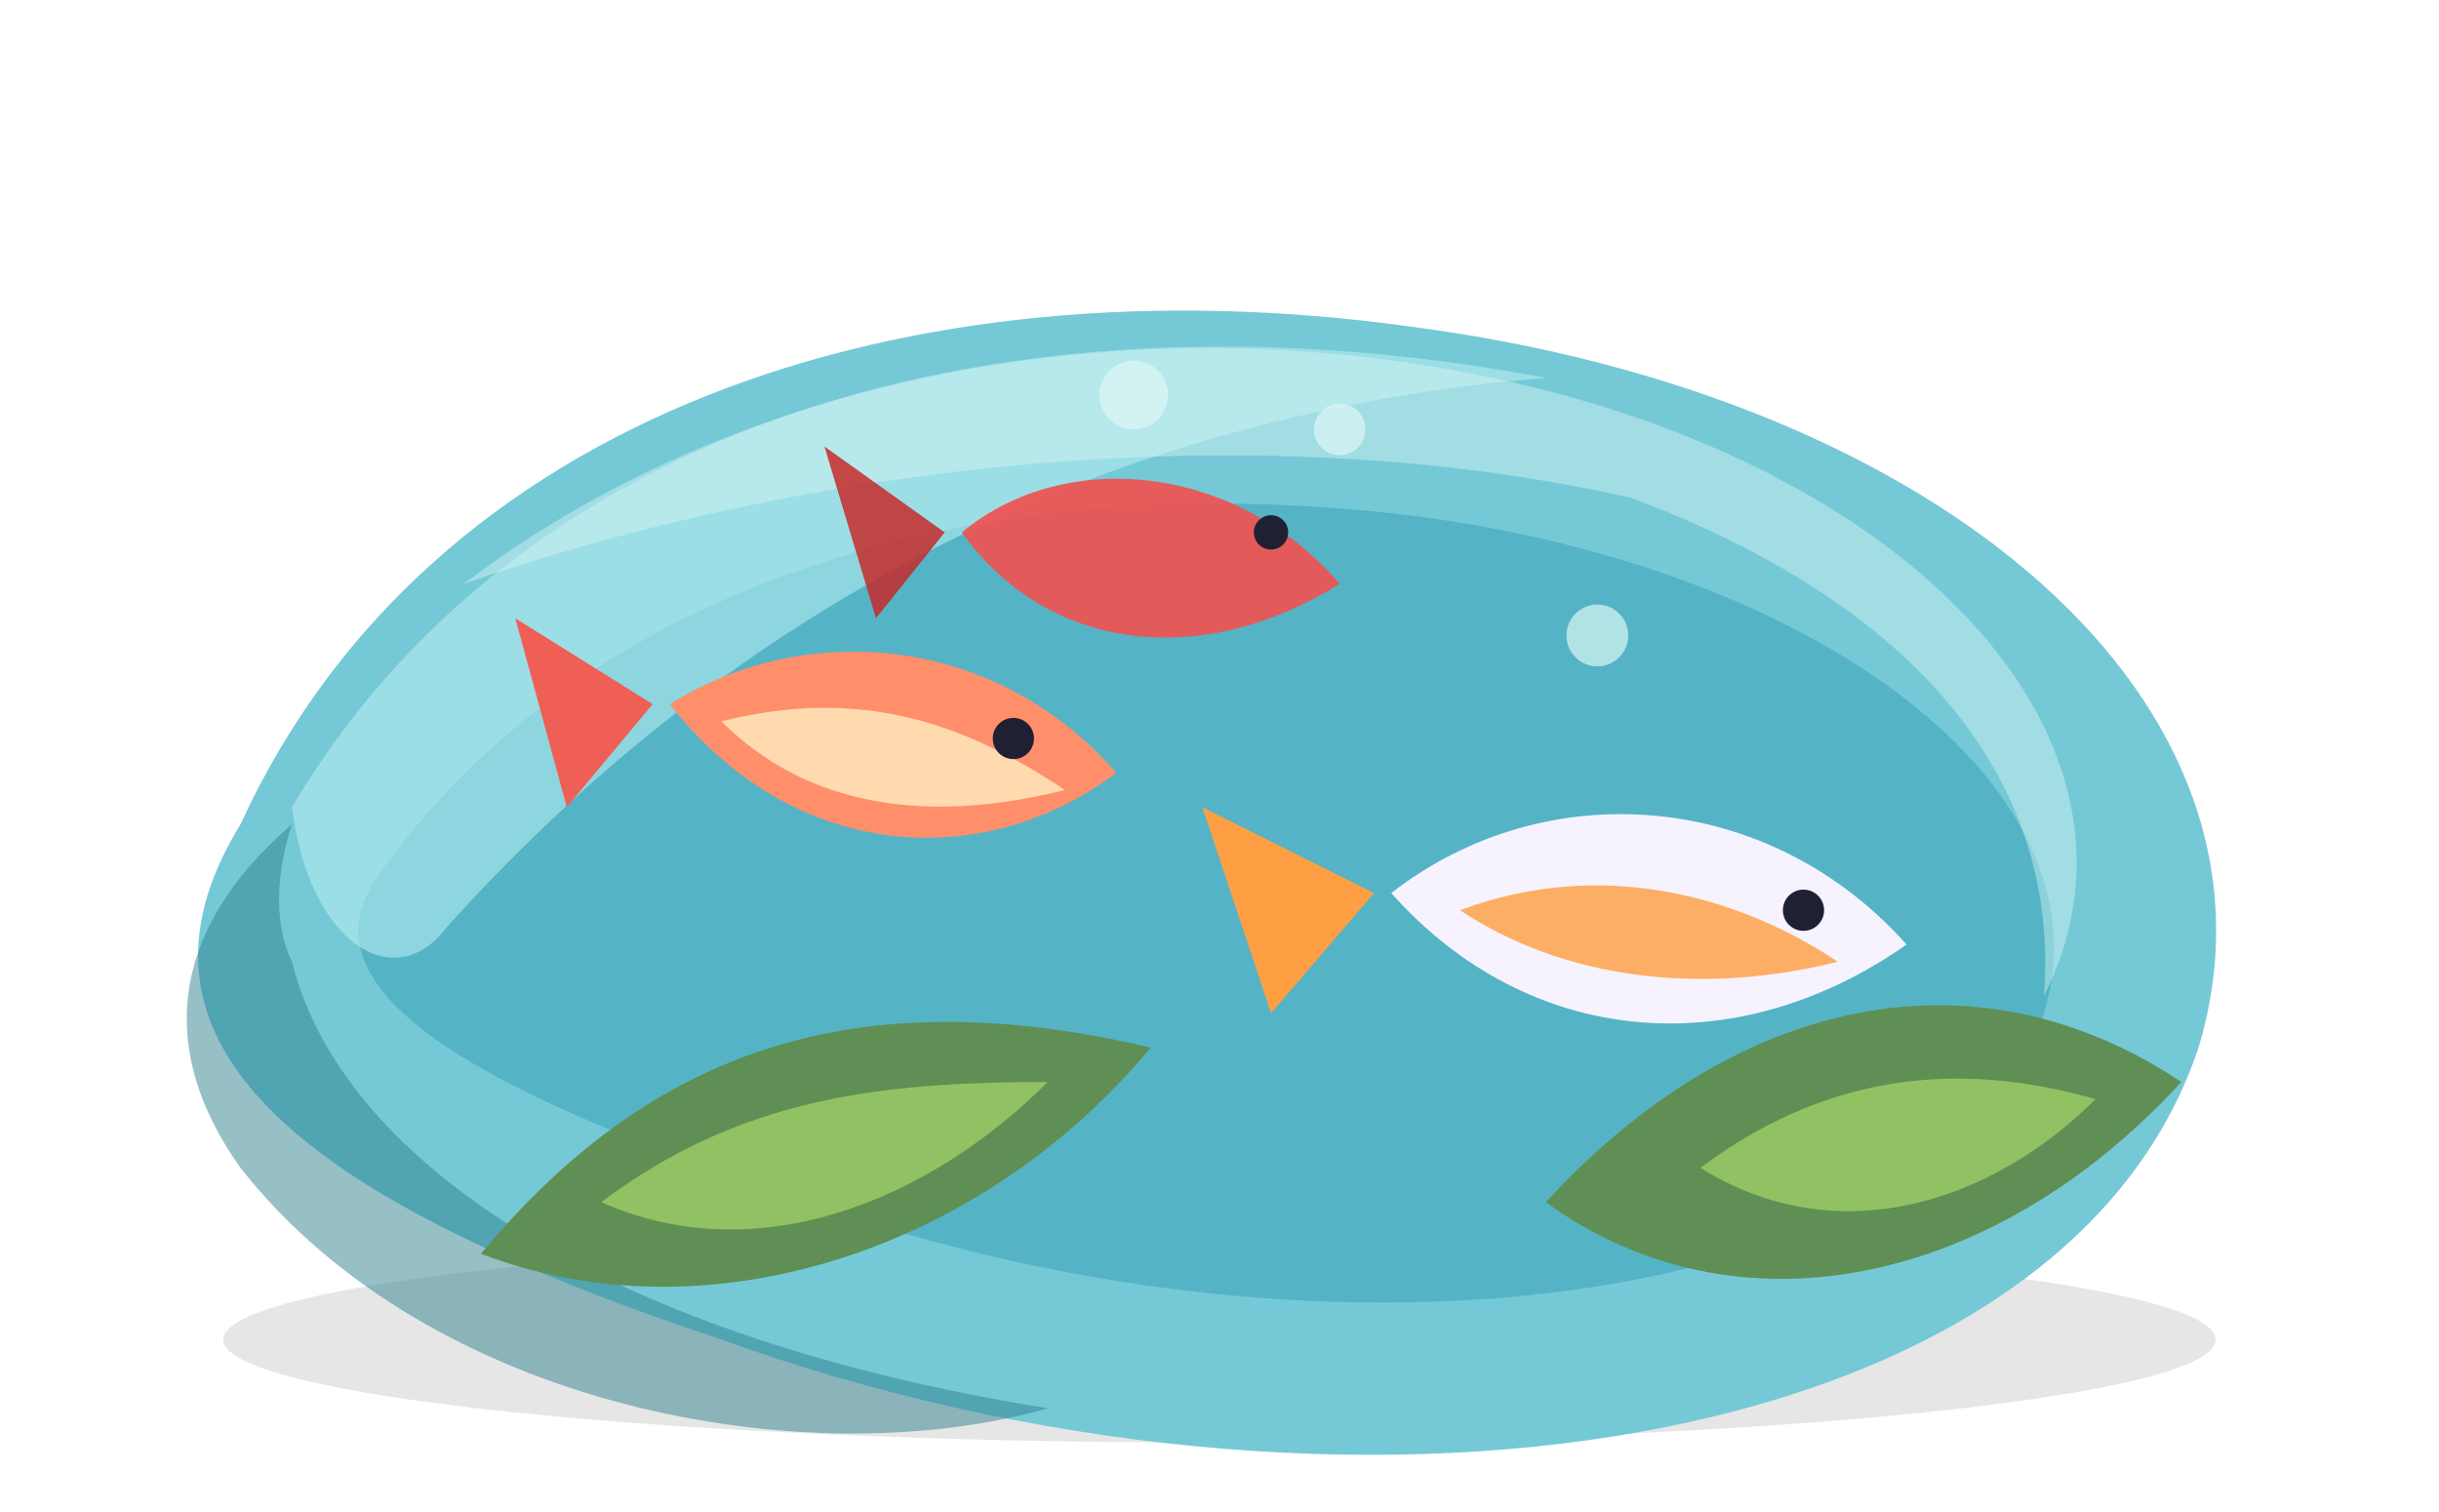
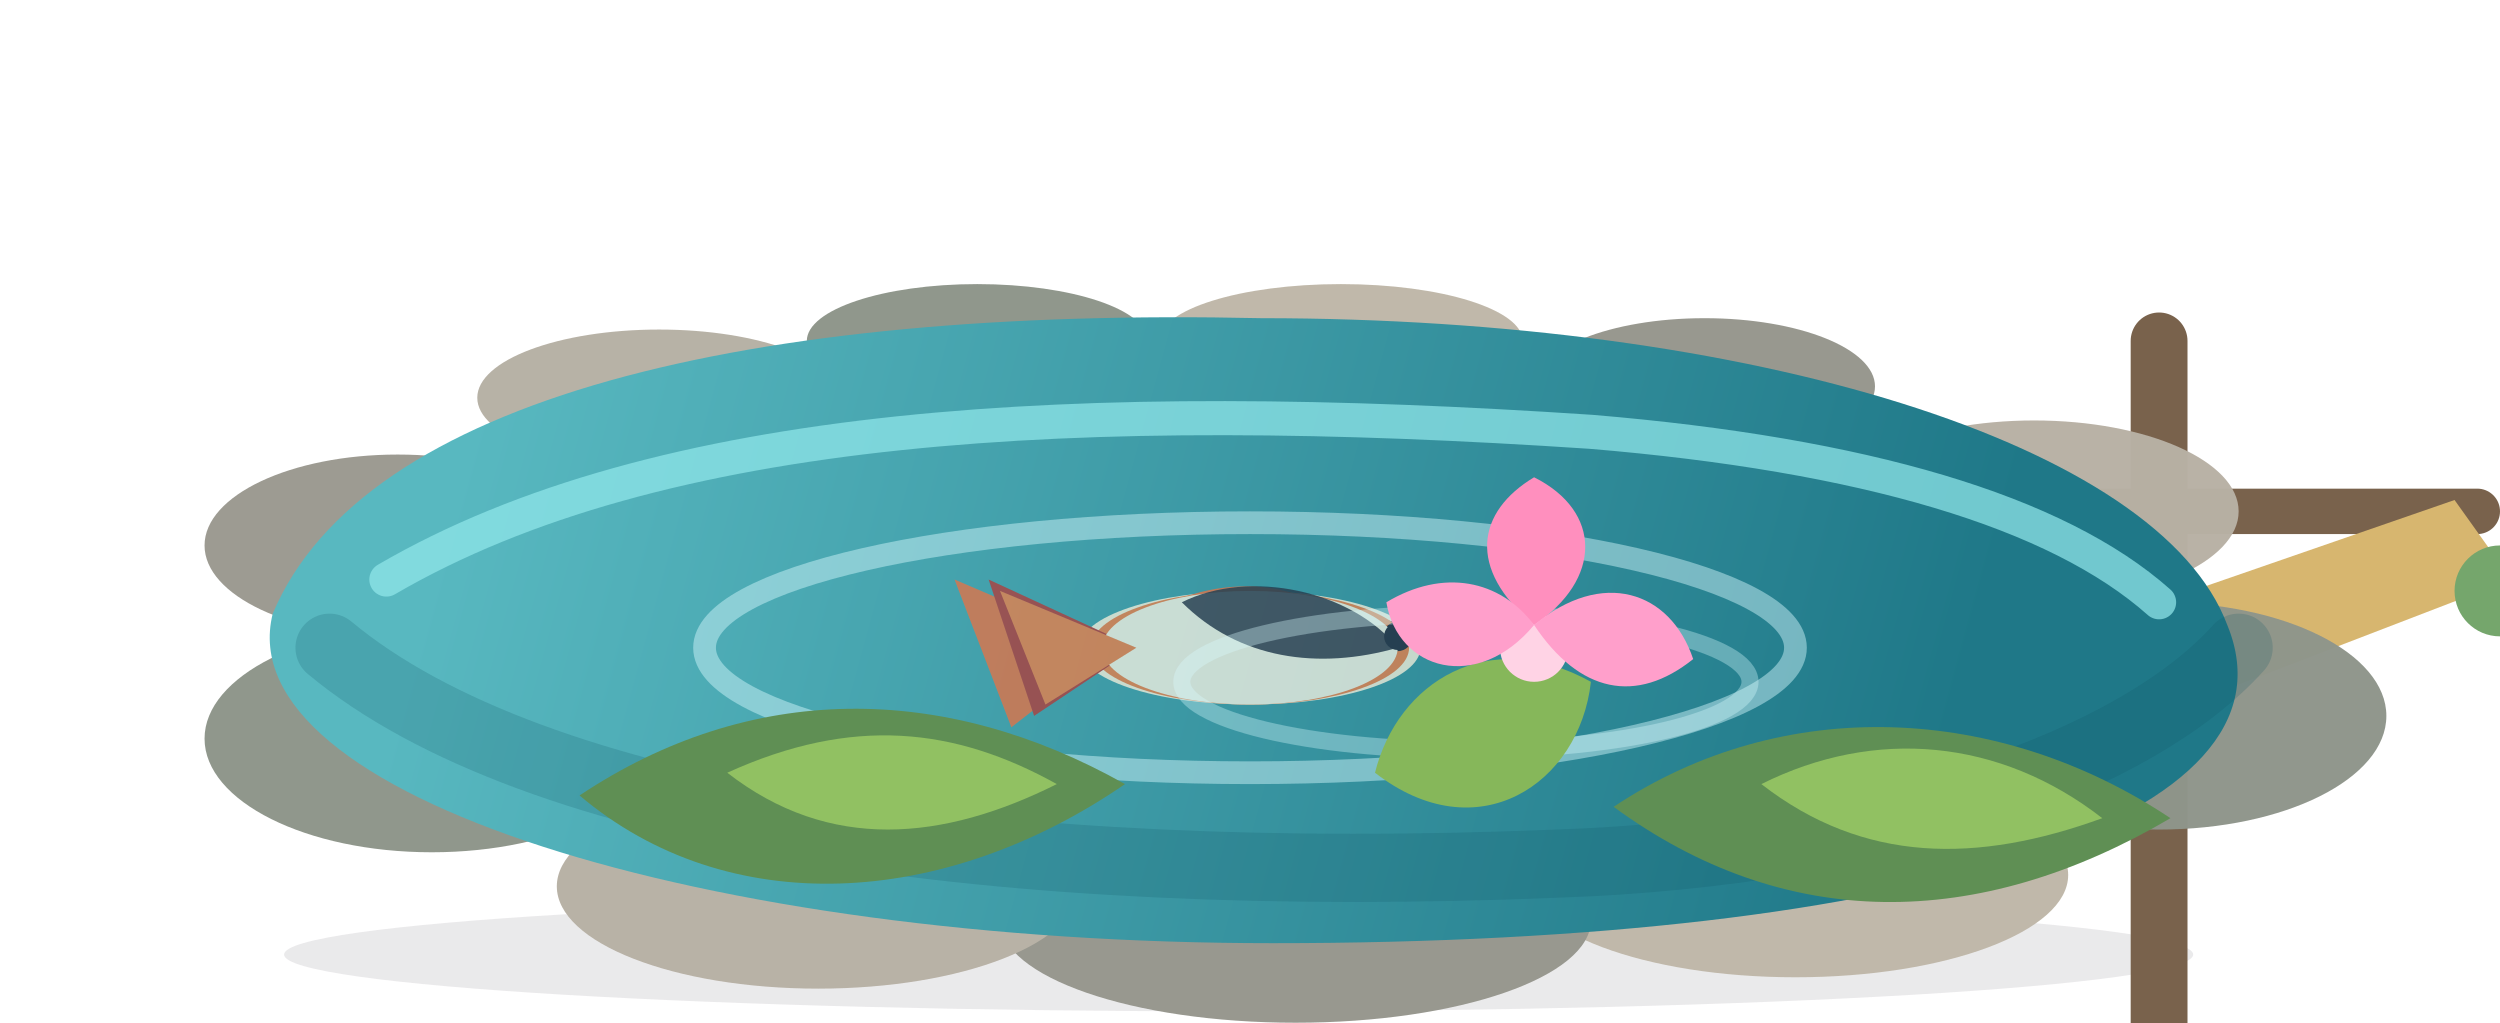
- <svg xmlns="http://www.w3.org/2000/svg" width="142" height="88" viewBox="0 0 142 88">
-   <ellipse cx="71" cy="78" rx="58" ry="6" fill="#000000" opacity="0.1" />
-   <path d="M14 48C25 24 53 15 82 19C113 23 134 41 128 61C120 85 78 91 42 78C18 70 6 61 14 48Z" fill="#75c9d6" />
-   <path d="M22 51C34 34 57 27 82 30C106 33 123 46 119 59C113 76 78 81 47 70C29 64 17 58 22 51Z" fill="#4aaec1" opacity="0.78" />
-   <path d="M17 47C30 25 58 16 90 22C66 24 44 34 26 54C23 58 18 55 17 47Z" fill="#b9edf1" opacity="0.58" />
-   <path d="M17 56C20 68 36 78 61 82C47 86 25 82 14 68C9 61 10 54 17 48C16 51 16 54 17 56Z" fill="#2d7f8e" opacity="0.5" />
-   <path d="M95 29C111 35 120 45 119 58C126 44 113 29 91 23C69 17 44 21 27 34C47 27 73 24 95 29Z" fill="#d9f6f4" opacity="0.44" />
-   <path d="M28 73C38 61 50 57 67 61C57 73 41 78 28 73Z" fill="#5f8f54" />
-   <path d="M35 70C43 64 51 63 61 63C54 70 44 74 35 70Z" fill="#9ccc65" opacity="0.82" />
-   <path d="M90 70C101 58 115 55 127 63C116 75 101 78 90 70Z" fill="#5f8f54" />
-   <path d="M99 68C107 62 115 62 122 64C116 70 107 73 99 68Z" fill="#9ccc65" opacity="0.82" />
-   <path d="M39 41C47 36 58 37 65 45C57 51 46 50 39 41Z" fill="#ff8f6b" />
-   <path d="M42 42C50 40 56 42 62 46C54 48 47 47 42 42Z" fill="#fff4c7" opacity="0.74" />
-   <path d="M38 41L30 36L33 47Z" fill="#f05f56" />
-   <circle cx="59" cy="43" r="1.2" fill="#202033" />
-   <path d="M81 52C90 45 103 46 111 55C101 62 89 61 81 52Z" fill="#f6f3ff" />
-   <path d="M85 53C93 50 101 52 107 56C99 58 91 57 85 53Z" fill="#ff9f43" opacity="0.82" />
-   <path d="M80 52L70 47L74 59Z" fill="#ff9f43" />
-   <circle cx="105" cy="53" r="1.2" fill="#202033" />
-   <path d="M56 31C62 26 72 27 78 34C70 39 61 38 56 31Z" fill="#ef5350" opacity="0.92" />
-   <path d="M55 31L48 26L51 36Z" fill="#c62828" opacity="0.84" />
-   <circle cx="74" cy="31" r="1" fill="#202033" />
-   <circle cx="66" cy="23" r="2" fill="#d9f6f4" opacity="0.8" />
-   <circle cx="78" cy="25" r="1.5" fill="#d9f6f4" opacity="0.75" />
-   <circle cx="93" cy="37" r="1.8" fill="#d9f6f4" opacity="0.7" />
+ <svg xmlns="http://www.w3.org/2000/svg" width="220" height="90" viewBox="0 0 220 90">
+   <defs>
+     <linearGradient id="water" x1="43" y1="32" x2="171" y2="67" gradientUnits="userSpaceOnUse">
+       <stop stop-color="#58b8c0" />
+       <stop offset="1" stop-color="#1f7888" />
+     </linearGradient>
+     <clipPath id="pondClip">
+       <path d="M24 54C32 35 66 27 111 28C154 28 190 39 196 55C203 72 169 83 112 83C62 83 20 70 24 54Z" />
+     </clipPath>
+     <style>
+       .koiA {
+         animation: koiA 8.5s linear infinite;
+       }
+       .koiB {
+         animation: koiB 10.5s linear infinite;
+       }
+       .koiC {
+         animation: koiC 12s linear infinite;
+       }
+       .rip {
+         animation: rip 3.4s ease-in-out infinite;
+         transform-origin: center;
+       }
+       .koiA,
+       .koiB,
+       .koiC {
+         transform-box: view-box;
+         transform-origin: 110px 57px;
+       }
+       @keyframes koiA {
+         0% {
+           transform: rotate(0deg) translate(38px, 0) rotate(0deg);
+         }
+         50% {
+           transform: rotate(180deg) translate(30px, 4px) rotate(-180deg);
+         }
+         100% {
+           transform: rotate(360deg) translate(38px, 0) rotate(-360deg);
+         }
+       }
+       @keyframes koiB {
+         0% {
+           transform: rotate(130deg) translate(34px, -2px) rotate(-130deg);
+         }
+         50% {
+           transform: rotate(310deg) translate(28px, 3px) rotate(-310deg);
+         }
+         100% {
+           transform: rotate(490deg) translate(34px, -2px) rotate(-490deg);
+         }
+       }
+       @keyframes koiC {
+         0% {
+           transform: rotate(250deg) translate(28px, 2px) rotate(-250deg);
+         }
+         50% {
+           transform: rotate(70deg) translate(36px, -3px) rotate(-70deg);
+         }
+         100% {
+           transform: rotate(-110deg) translate(28px, 2px) rotate(110deg);
+         }
+       }
+       @keyframes rip {
+         0%,
+         100% {
+           opacity: 0.28;
+           transform: scale(0.96);
+         }
+         50% {
+           opacity: 0.65;
+           transform: scale(1.03);
+         }
+       }
+       @media (prefers-reduced-motion: reduce) {
+         .koiA,
+         .koiB,
+         .koiC,
+         .rip {
+           animation: none;
+         }
+       }
+     </style>
+   </defs>
+   <ellipse cx="109" cy="84" rx="84" ry="5" fill="#2d2433" opacity=".1" />
+   <g transform="translate(178 22)">
+     <path d="M12 8L12 70" stroke="#79624c" stroke-width="5" stroke-linecap="round" />
+     <path d="M0 23H40" stroke="#79624c" stroke-width="4" stroke-linecap="round" />
+     <path d="M12 31L38 22L43 29L17 39Z" fill="#d7b66f" />
+     <circle cx="42" cy="30" r="4" fill="#75a66c" />
+   </g>
+   <g opacity=".98">
+     <ellipse cx="35" cy="48" rx="17" ry="8" fill="#9b9990" />
+     <ellipse cx="58" cy="35" rx="16" ry="6" fill="#b6b0a4" />
+     <ellipse cx="86" cy="30" rx="15" ry="5" fill="#8e958a" />
+     <ellipse cx="118" cy="30" rx="16" ry="5" fill="#bfb7a8" />
+     <ellipse cx="150" cy="34" rx="15" ry="6" fill="#96968d" />
+     <ellipse cx="179" cy="45" rx="18" ry="8" fill="#b8b0a4" />
+     <ellipse cx="190" cy="63" rx="20" ry="10" fill="#8f958b" />
+     <ellipse cx="158" cy="77" rx="24" ry="9" fill="#bfb7a8" />
+     <ellipse cx="114" cy="81" rx="26" ry="9" fill="#96968d" />
+     <ellipse cx="72" cy="78" rx="23" ry="9" fill="#b7b0a4" />
+     <ellipse cx="38" cy="65" rx="20" ry="10" fill="#8e958a" />
+   </g>
+   <path d="M24 54C32 35 66 27 111 28C154 28 190 39 196 55C203 72 169 83 112 83C62 83 20 70 24 54Z" fill="url(#water)" />
+   <path d="M34 51C58 37 95 35 140 38C164 40 181 45 190 53" stroke="#90e7ea" stroke-width="3" stroke-linecap="round" fill="none" opacity=".72" />
+   <path d="M29 57C47 72 88 78 137 76C166 75 188 67 197 57" stroke="#0e5364" stroke-width="6" stroke-linecap="round" fill="none" opacity=".2" />
+   <g clip-path="url(#pondClip)" opacity=".72">
+     <g class="koiA">
+       <ellipse cx="110" cy="57" rx="15" ry="5" fill="#fff4de" />
+       <path d="M101 54C108 50 116 51 121 57C114 59 107 59 101 54Z" fill="#ef6f3f" />
+       <path d="M98 57L84 51L89 64Z" fill="#ef6f3f" />
+       <circle cx="122" cy="56" r="1.4" fill="#202033" />
+     </g>
+     <g class="koiB">
+       <ellipse cx="110" cy="57" rx="14" ry="5" fill="#f47d43" />
+       <path d="M105 53C112 51 119 53 123 57C117 60 110 59 105 53Z" fill="#fff7e6" />
+       <path d="M100 57L87 51L91 63Z" fill="#b83532" />
+       <circle cx="123" cy="56" r="1.3" fill="#202033" />
+     </g>
+     <g class="koiC">
+       <ellipse cx="110" cy="57" rx="13" ry="5" fill="#fff7e6" />
+       <path d="M104 53C110 50 119 52 123 57C116 59 109 58 104 53Z" fill="#202033" opacity=".85" />
+       <path d="M100 57L88 52L92 62Z" fill="#f47d43" />
+       <circle cx="123" cy="56" r="1.2" fill="#202033" />
+     </g>
+   </g>
+   <ellipse class="rip" cx="110" cy="57" rx="48" ry="11" fill="none" stroke="#d9fbff" stroke-width="2" opacity=".45" />
+   <ellipse class="rip" cx="129" cy="60" rx="25" ry="6" fill="none" stroke="#d9fbff" stroke-width="1.5" opacity=".35" />
+   <path d="M51 70C66 60 83 60 99 69C83 80 64 81 51 70Z" fill="#5f8f54" />
+   <path d="M64 68C75 63 84 64 93 69C83 74 73 75 64 68Z" fill="#9ccc65" opacity=".82" />
+   <path d="M142 71C157 61 176 62 191 72C174 82 157 82 142 71Z" fill="#5f8f54" />
+   <path d="M155 69C165 64 176 65 185 72C174 76 164 76 155 69Z" fill="#9ccc65" opacity=".82" />
+   <path d="M121 68C123 60 131 55 140 60C139 69 130 75 121 68Z" fill="#86b75a" />
+   <circle cx="135" cy="57" r="3" fill="#ffd3e5" />
+   <path d="M135 55C129 50 130 45 135 42C141 45 141 51 135 55Z" fill="#ff8fbe" />
+   <path d="M135 55C141 50 147 52 149 58C144 62 139 61 135 55Z" fill="#ff9fcb" />
+   <path d="M135 55C130 61 123 59 122 53C127 50 132 51 135 55Z" fill="#ff9fcb" />
</svg>
